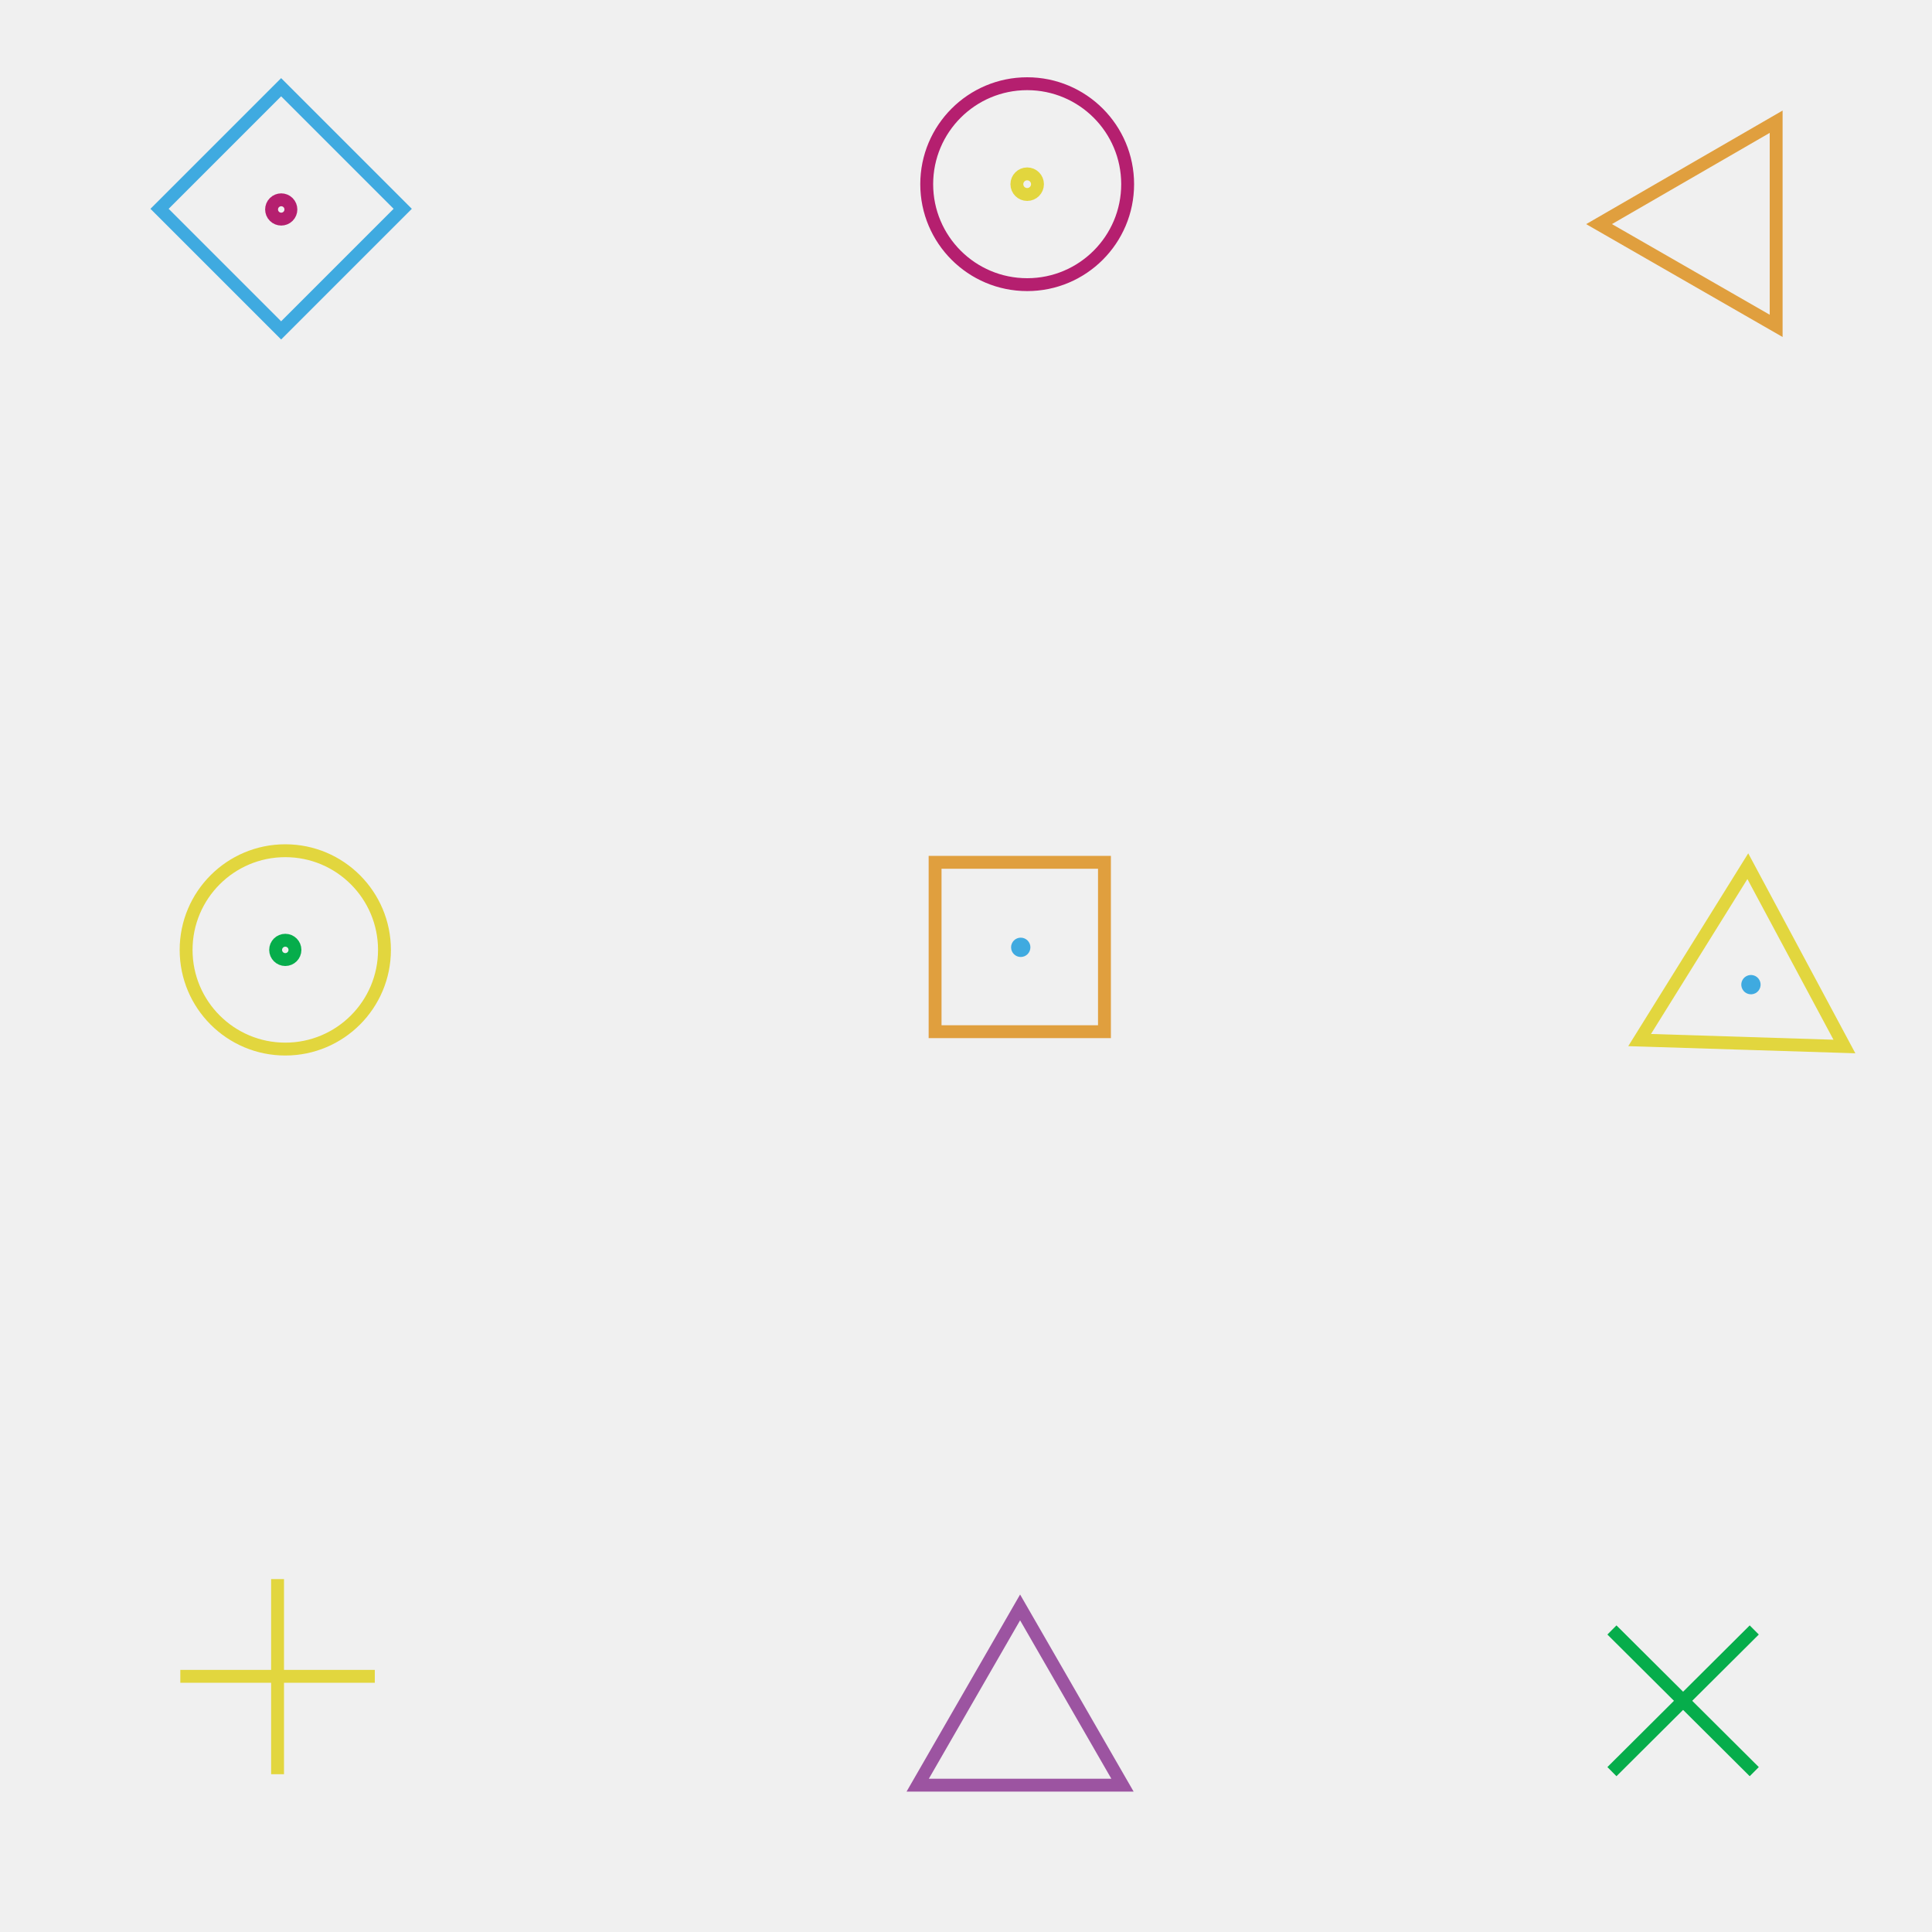
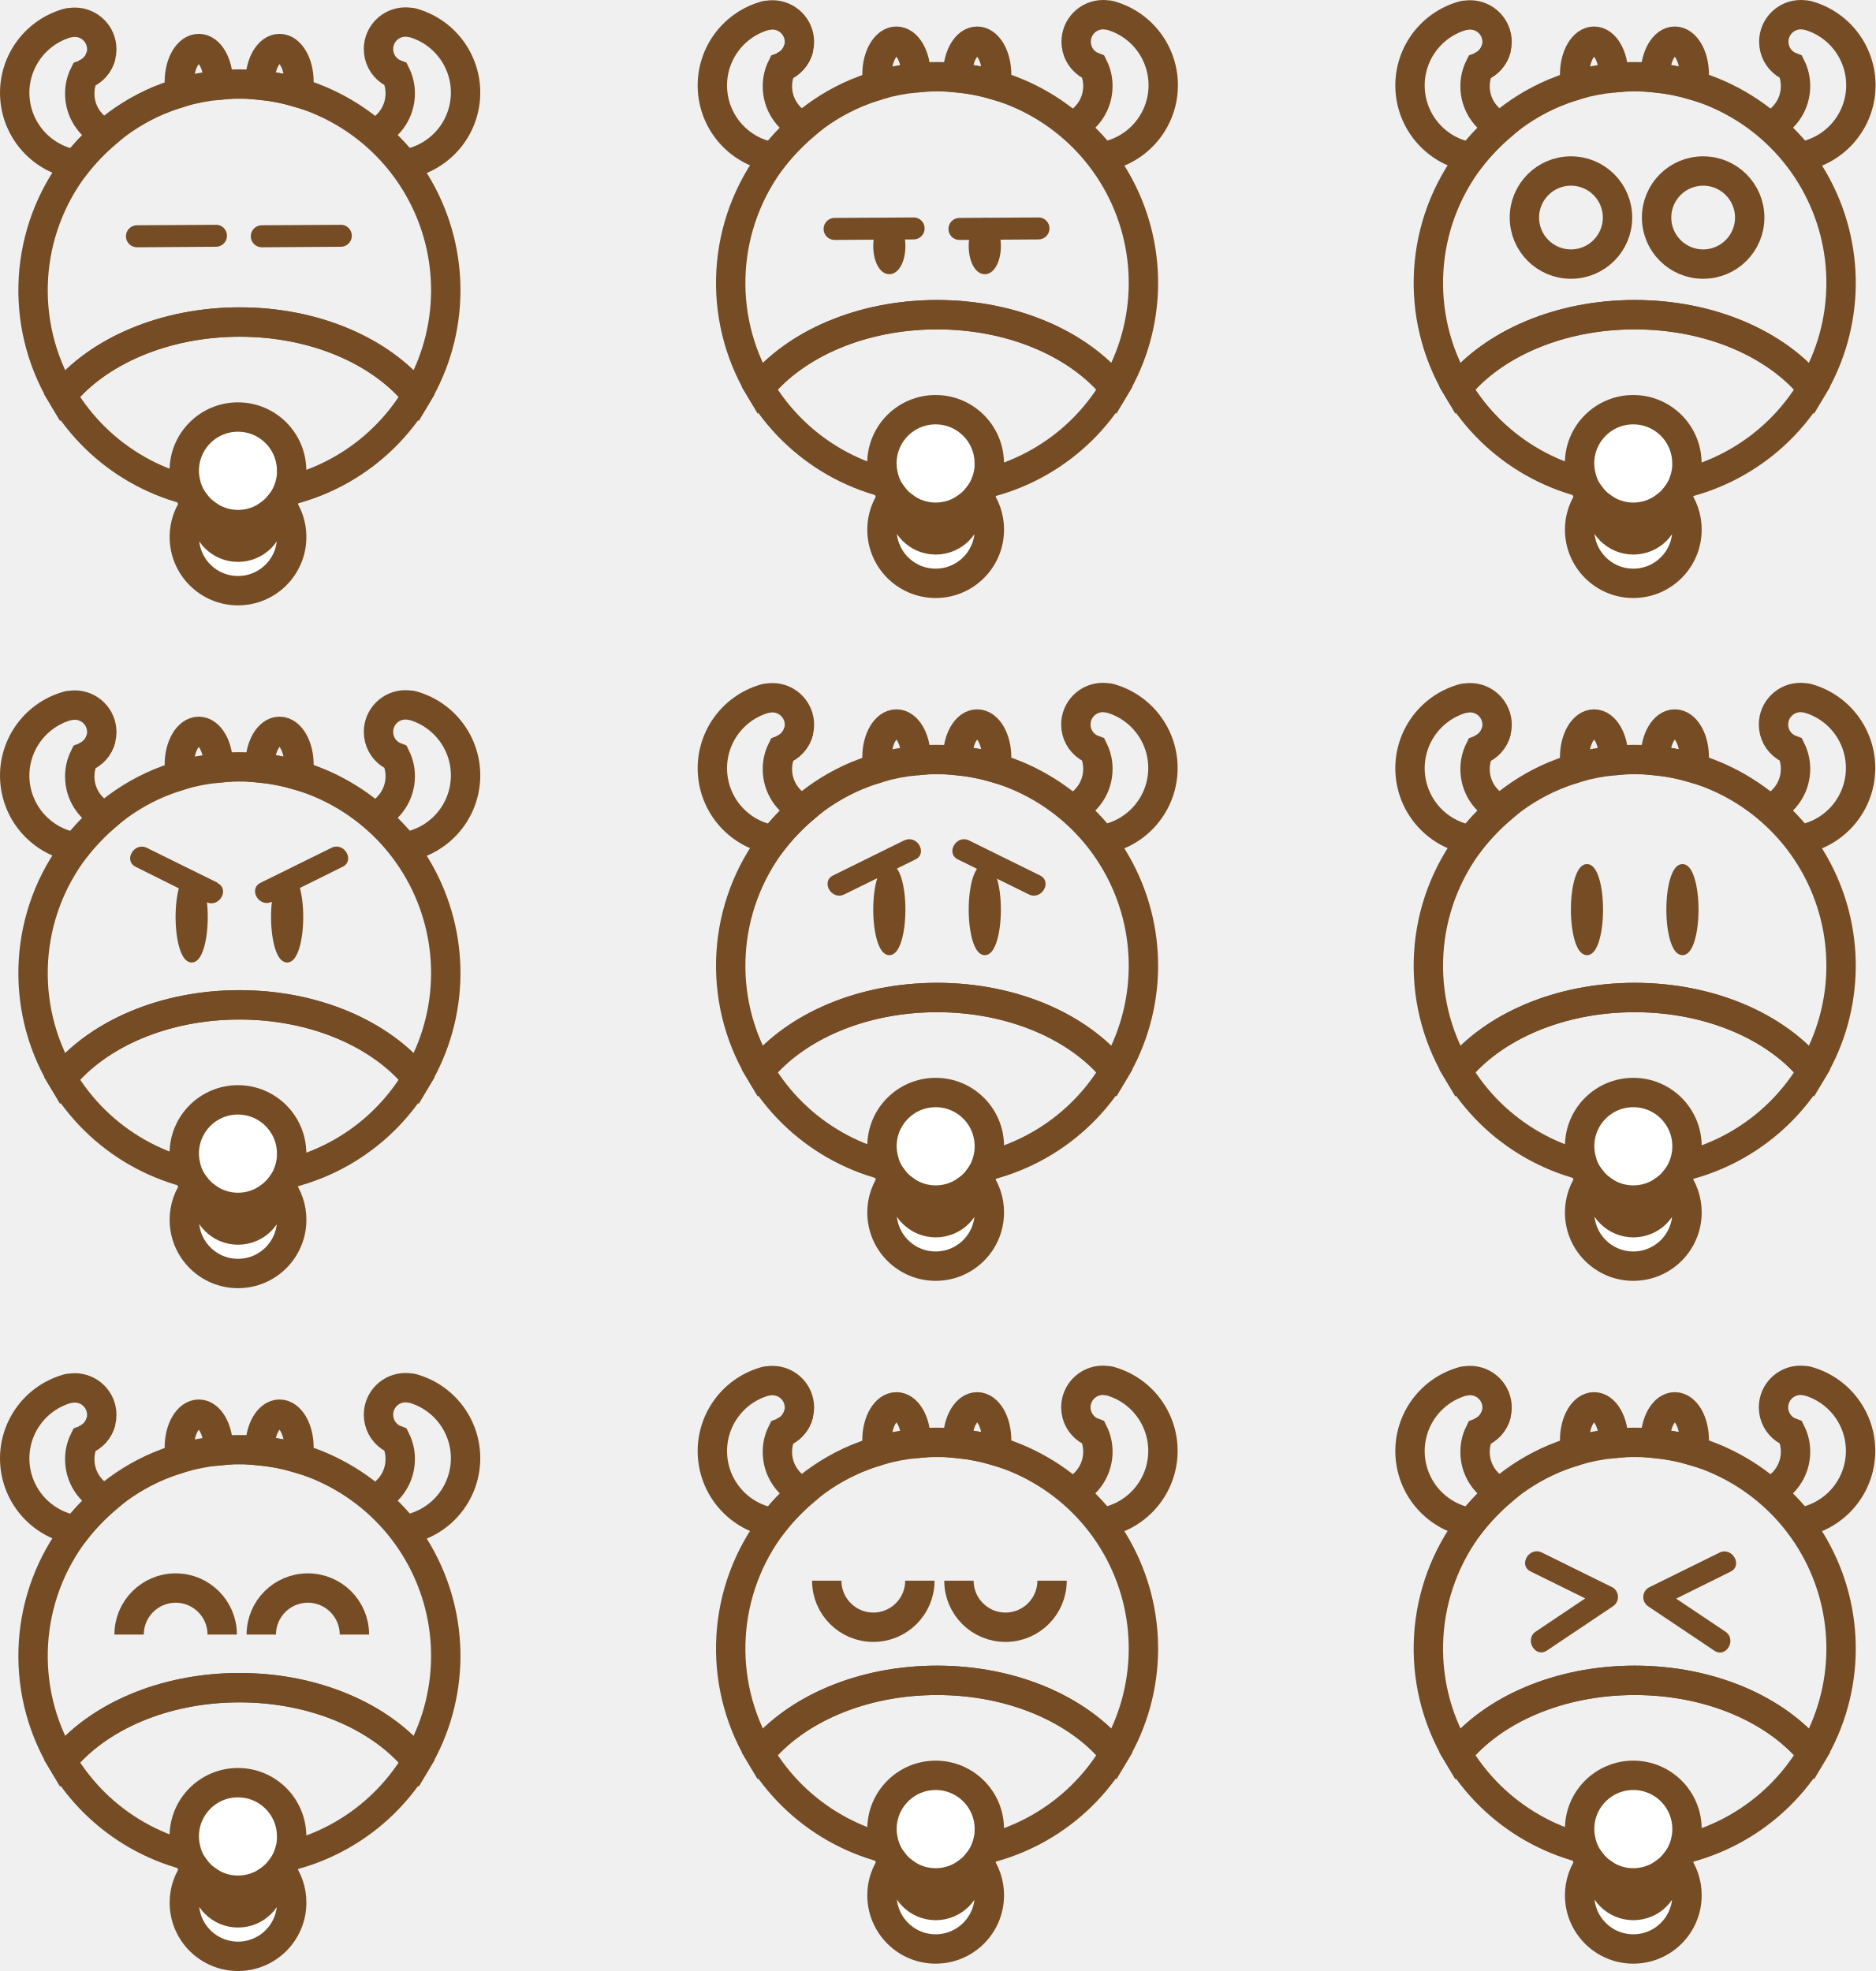
- <svg xmlns="http://www.w3.org/2000/svg" version="1.1" x="0px" y="0px" viewBox="0 0 300 300" style="enable-background:new 0 0 300 300;" xml:space="preserve">
-   <style type="text/css">
- 	.st0{display:none;}
- 	.st1{display:inline;fill:#0A263D;}
- 	.st2{display:inline;}
- 	.st3{fill:none;stroke:#3FAAE0;stroke-width:2;stroke-miterlimit:10;}
- 	.st4{display:inline;fill:none;stroke:#9C54A1;stroke-width:2;stroke-miterlimit:10;}
- 	.st5{display:inline;fill:#3FAAE0;}
- 	.st6{fill:none;stroke:#06AD4B;stroke-width:2;stroke-miterlimit:10;}
- 	.st7{display:inline;fill:none;stroke:#3FAAE0;stroke-width:2;stroke-miterlimit:10;}
- 	.st8{display:inline;fill:none;stroke:#06AD4B;stroke-width:2;stroke-miterlimit:10;}
- 	.st9{display:inline;fill:none;stroke:#E2D63E;stroke-width:2;stroke-miterlimit:10;}
- 	.st10{fill:none;stroke:#E09F3E;stroke-width:2;stroke-miterlimit:10;}
- 	.st11{fill:#3FAAE0;}
- 	.st12{fill:none;stroke:#9C54A1;stroke-width:2;stroke-miterlimit:10;}
- 	.st13{fill:none;stroke:#E2D63E;stroke-width:2;stroke-miterlimit:10;}
- 	.st14{fill:none;stroke:#B51F6F;stroke-width:2;stroke-miterlimit:10;}
- </style>
-   <g id="background" class="st0">
-     <rect class="st1" width="300" height="300" />
-   </g>
-   <g id="secondary" class="st0">
-     <g class="st2">
-       <line class="st3" x1="220.3" y1="91.9" x2="220.3" y2="105.5" />
-       <line class="st3" x1="227.2" y1="98.7" x2="213.5" y2="98.7" />
-     </g>
-     <path class="st4" d="M216.1,200.5c3.4-3.4,8.8-3.4,12.1,0c3.4,3.4,3.4,8.8,0,12.1" />
-     <ellipse transform="matrix(0.7071 -0.7071 0.7071 0.7071 -79.0083 218.4277)" class="st5" cx="224.2" cy="204.6" rx="0.9" ry="0.9" />
-     <g class="st2">
-       <line class="st6" x1="94.7" y1="94.1" x2="103.7" y2="103.1" />
-       <line class="st6" x1="103.7" y1="94.1" x2="94.7" y2="103.1" />
-     </g>
-     <path class="st7" d="M94.7,200.4c2.1,2.1,2.1,5.5,0,7.5c-2.1,2.1-5.5,2.1-7.5,0" />
-     <ellipse transform="matrix(0.7071 -0.7071 0.7071 0.7071 -118.2584 125.329)" class="st5" cx="92.2" cy="205.4" rx="0.5" ry="0.5" />
-     <polygon class="st8" points="160.9,203 151,205.7 158.2,213  " />
-     <ellipse transform="matrix(0.7071 -0.7071 0.7071 0.7071 -100.7981 171.2756)" class="st5" cx="156.3" cy="207.3" rx="0.5" ry="0.5" />
-     <rect x="152.3" y="93.9" class="st9" width="8" height="8" />
-     <circle class="st5" cx="156.3" cy="97.9" r="0.4" />
-   </g>
-   <g id="Layer_1">
-     <rect x="145.2" y="133.9" class="st10" width="26.3" height="26.3" />
-     <circle class="st11" cx="158.5" cy="147.1" r="1.5" />
-     <polygon class="st10" points="248.3,34.8 275.8,50.6 275.8,18.9  " />
-     <polygon class="st12" points="158.4,249.6 142.5,277.2 174.3,277.2  " />
-     <circle class="st13" cx="44.3" cy="147.5" r="15.4" />
-     <circle class="st6" cx="44.3" cy="147.5" r="1.5" />
-     <polygon class="st13" points="254.6,161.5 286.4,162.5 271.4,134.5  " />
-     <ellipse transform="matrix(0.8817 -0.4717 0.4717 0.8817 -39.9716 146.3388)" class="st11" cx="271.9" cy="152.9" rx="1.5" ry="1.5" />
-     <g>
-       <line class="st13" x1="43.1" y1="245.2" x2="43.1" y2="275.5" />
-       <line class="st13" x1="58.2" y1="260.3" x2="28" y2="260.3" />
-     </g>
-     <rect x="30.3" y="19.1" transform="matrix(0.7071 0.7071 -0.7071 0.7071 35.7345 -21.3864)" class="st3" width="26.7" height="26.7" />
-     <ellipse transform="matrix(0.7071 -0.7071 0.7071 0.7071 -10.2107 40.4442)" class="st14" cx="43.7" cy="32.5" rx="1.5" ry="1.5" />
-     <circle class="st14" cx="159.5" cy="28.6" r="15.6" />
-     <circle class="st13" cx="159.5" cy="28.6" r="1.6" />
-     <g>
-       <line class="st6" x1="250.3" y1="253.1" x2="272.4" y2="275.1" />
-       <line class="st6" x1="272.4" y1="253.1" x2="250.3" y2="275.1" />
-     </g>
-   </g>
+ <svg xmlns="http://www.w3.org/2000/svg" id="Layer_1" data-name="Layer 1" viewBox="0 0 255.36 268.45">
+   <defs>
+     <style>.cls-1{fill:none;}.cls-1,.cls-2,.cls-3{stroke:#754c24;stroke-miterlimit:10;}.cls-1,.cls-3{stroke-width:4px;}.cls-2,.cls-4{fill:#754c24;}.cls-3{fill:#fff;}</style>
+   </defs>
+   <path class="cls-1" d="M242.06,122.74a27.54,27.54,0,0,1,2.89-.15A28.08,28.08,0,0,1,269.12,165c-4.88-6-13.88-10-24.17-10s-19.29,4-24.17,10a28.06,28.06,0,0,1,1.92-31.47,27,27,0,0,1,4-4.2A27.63,27.63,0,0,1,234,124.8h0c.41-.17.83-.33,1.26-.49s1.08-.38,1.63-.54" transform="translate(-22.35 -19.14)" />
+   <path class="cls-1" d="M226.1,118.72a3.66,3.66,0,0,1-2.29,2.54" transform="translate(-22.35 -19.14)" />
+   <path class="cls-1" d="M226.1,118.72a3.66,3.66,0,0,1-2.29,2.54" transform="translate(-22.35 -19.14)" />
+   <path class="cls-1" d="M222.7,133.53a9.87,9.87,0,0,1-1.3-19.21,1.89,1.89,0,0,1,.34-.09l.14,0a3.49,3.49,0,0,1,.65-.06,3.68,3.68,0,0,1,3.68,3.68,3.82,3.82,0,0,1-.11.9,3.66,3.66,0,0,1-2.29,2.54,5.84,5.84,0,0,0-.6,2.6,6,6,0,0,0,3.5,5.47A31.62,31.62,0,0,0,222.7,133.53Z" transform="translate(-22.35 -19.14)" />
+   <path class="cls-1" d="M263.35,129.33a6,6,0,0,0,3.5-5.47,5.84,5.84,0,0,0-.6-2.6,3.66,3.66,0,0,1-2.29-2.54,3.82,3.82,0,0,1-.11-.9,3.68,3.68,0,0,1,3.68-3.68,3.49,3.49,0,0,1,.65.06l.14,0a1.89,1.89,0,0,1,.34.09,9.87,9.87,0,0,1-1.3,19.21A31.62,31.62,0,0,0,263.35,129.33Z" transform="translate(-22.35 -19.14)" />
+   <path class="cls-1" d="M242.07,122.29c0,.15,0,.3,0,.45a27.31,27.31,0,0,0-5.15,1,6.91,6.91,0,0,1-.15-1.47c0-2.49,1.19-4.52,2.65-4.52S242.07,119.8,242.07,122.29Z" transform="translate(-22.35 -19.14)" />
+   <path class="cls-1" d="M247.76,122.29c0,.15,0,.3,0,.45a27.31,27.31,0,0,1,5.15,1,6.91,6.91,0,0,0,.15-1.47c0-2.49-1.19-4.52-2.65-4.52S247.76,119.8,247.76,122.29Z" transform="translate(-22.35 -19.14)" />
+   <ellipse class="cls-2" cx="216.1" cy="123.89" rx="1.69" ry="5.71" />
+   <ellipse class="cls-2" cx="229.1" cy="123.89" rx="1.69" ry="5.71" />
+   <path class="cls-1" d="M269.12,165a28.09,28.09,0,0,1-48.34,0c4.88-6,13.88-10,24.17-10S264.24,159,269.12,165Z" transform="translate(-22.35 -19.14)" />
+   <path class="cls-3" d="M252.07,175.28a6.76,6.76,0,0,1-.19,1.64,7.1,7.1,0,0,1-1.37,2.86,6.45,6.45,0,0,1-1.37,1.34,7.26,7.26,0,0,1-8.76,0,6.45,6.45,0,0,1-1.37-1.34,7,7,0,0,1-1.39-3h0a7,7,0,0,1-.17-1.53,7.31,7.31,0,1,1,14.62,0Z" transform="translate(-22.35 -19.14)" />
+   <path class="cls-3" d="M252.07,184.28a7.31,7.31,0,0,1-14.62,0,7.22,7.22,0,0,1,1.56-4.5,6.45,6.45,0,0,0,1.37,1.34.86.86,0,0,0,0,.16,4.39,4.39,0,0,0,8.78,0,.86.86,0,0,0,0-.16,6.45,6.45,0,0,0,1.37-1.34A7.22,7.22,0,0,1,252.07,184.28Z" transform="translate(-22.35 -19.14)" />
+   <path class="cls-1" d="M242.06,29.74a27.54,27.54,0,0,1,2.89-.15A28.08,28.08,0,0,1,269.12,72c-4.88-6-13.88-10-24.17-10s-19.29,4-24.17,10a28.06,28.06,0,0,1,1.92-31.47,27,27,0,0,1,4-4.2A27.63,27.63,0,0,1,234,31.8h0c.41-.17.83-.33,1.26-.49s1.08-.38,1.63-.54" transform="translate(-22.35 -19.14)" />
+   <path class="cls-1" d="M226.1,25.72a3.66,3.66,0,0,1-2.29,2.54" transform="translate(-22.35 -19.14)" />
+   <path class="cls-1" d="M226.1,25.72a3.66,3.66,0,0,1-2.29,2.54" transform="translate(-22.35 -19.14)" />
+   <path class="cls-1" d="M222.7,40.53a9.87,9.87,0,0,1-1.3-19.21,1.89,1.89,0,0,1,.34-.09l.14,0a3.49,3.49,0,0,1,.65-.06,3.68,3.68,0,0,1,3.68,3.68,3.82,3.82,0,0,1-.11.9,3.66,3.66,0,0,1-2.29,2.54,5.84,5.84,0,0,0-.6,2.6,6,6,0,0,0,3.5,5.47A31.62,31.62,0,0,0,222.7,40.53Z" transform="translate(-22.35 -19.14)" />
+   <path class="cls-1" d="M263.35,36.33a6,6,0,0,0,3.5-5.47,5.84,5.84,0,0,0-.6-2.6A3.66,3.66,0,0,1,264,25.72a3.82,3.82,0,0,1-.11-.9,3.68,3.68,0,0,1,3.68-3.68,3.49,3.49,0,0,1,.65.06l.14,0a1.89,1.89,0,0,1,.34.09,9.87,9.87,0,0,1-1.3,19.21A31.62,31.62,0,0,0,263.35,36.33Z" transform="translate(-22.35 -19.14)" />
+   <path class="cls-1" d="M242.07,29.29c0,.15,0,.3,0,.45a27.31,27.31,0,0,0-5.15,1,6.91,6.91,0,0,1-.15-1.47c0-2.49,1.19-4.52,2.65-4.52S242.07,26.8,242.07,29.29Z" transform="translate(-22.35 -19.14)" />
+   <path class="cls-1" d="M247.76,29.29c0,.15,0,.3,0,.45a27.31,27.31,0,0,1,5.15,1,6.91,6.91,0,0,0,.15-1.47c0-2.49-1.19-4.52-2.65-4.52S247.76,26.8,247.76,29.29Z" transform="translate(-22.35 -19.14)" />
+   <path class="cls-1" d="M269.12,72a28.09,28.09,0,0,1-48.34,0c4.88-6,13.88-10,24.17-10S264.24,66,269.12,72Z" transform="translate(-22.35 -19.14)" />
+   <path class="cls-3" d="M252.07,82.28a6.76,6.76,0,0,1-.19,1.64,7.1,7.1,0,0,1-1.37,2.86,6.45,6.45,0,0,1-1.37,1.34,7.26,7.26,0,0,1-8.76,0A6.45,6.45,0,0,1,239,86.78a7,7,0,0,1-1.39-3h0a7,7,0,0,1-.17-1.53,7.31,7.31,0,1,1,14.62,0Z" transform="translate(-22.35 -19.14)" />
+   <path class="cls-3" d="M252.07,91.28a7.31,7.31,0,1,1-14.62,0,7.22,7.22,0,0,1,1.56-4.5,6.45,6.45,0,0,0,1.37,1.34.86.86,0,0,0,0,.16,4.39,4.39,0,0,0,8.78,0,.86.86,0,0,0,0-.16,6.45,6.45,0,0,0,1.37-1.34A7.22,7.22,0,0,1,252.07,91.28Z" transform="translate(-22.35 -19.14)" />
+   <circle class="cls-1" cx="213.92" cy="29.63" r="6.34" />
+   <circle class="cls-1" cx="231.92" cy="29.63" r="6.34" />
+   <path class="cls-1" d="M52.06,216.74a27.54,27.54,0,0,1,2.89-.15A28.08,28.08,0,0,1,79.12,259c-4.88-6-13.88-10-24.17-10s-19.29,4-24.17,10a28.06,28.06,0,0,1,1.92-31.47,27,27,0,0,1,4-4.2A27.63,27.63,0,0,1,44,218.8h0c.41-.17.83-.33,1.26-.49s1.08-.38,1.63-.54" transform="translate(-22.35 -19.14)" />
+   <path class="cls-1" d="M36.1,212.72a3.66,3.66,0,0,1-2.29,2.54" transform="translate(-22.35 -19.14)" />
+   <path class="cls-1" d="M36.1,212.72a3.66,3.66,0,0,1-2.29,2.54" transform="translate(-22.35 -19.14)" />
+   <path class="cls-1" d="M32.7,227.53a9.87,9.87,0,0,1-1.3-19.21,1.89,1.89,0,0,1,.34-.09l.14,0a3.49,3.49,0,0,1,.65-.06,3.68,3.68,0,0,1,3.68,3.68,3.82,3.82,0,0,1-.11.9,3.66,3.66,0,0,1-2.29,2.54,5.84,5.84,0,0,0-.6,2.6,6,6,0,0,0,3.5,5.47A31.62,31.62,0,0,0,32.7,227.53Z" transform="translate(-22.35 -19.14)" />
+   <path class="cls-1" d="M73.35,223.33a6,6,0,0,0,3.5-5.47,5.84,5.84,0,0,0-.6-2.6A3.66,3.66,0,0,1,74,212.72a3.82,3.82,0,0,1-.11-.9,3.68,3.68,0,0,1,3.68-3.68,3.49,3.49,0,0,1,.65.06l.14,0a1.89,1.89,0,0,1,.34.09,9.87,9.87,0,0,1-1.3,19.21A31.62,31.62,0,0,0,73.35,223.33Z" transform="translate(-22.35 -19.14)" />
+   <path class="cls-1" d="M52.07,216.29c0,.15,0,.3,0,.45a27.31,27.31,0,0,0-5.15,1,6.91,6.91,0,0,1-.15-1.47c0-2.49,1.19-4.52,2.65-4.52S52.07,213.8,52.07,216.29Z" transform="translate(-22.35 -19.14)" />
+   <path class="cls-1" d="M57.76,216.29c0,.15,0,.3,0,.45a27.31,27.31,0,0,1,5.15,1,6.91,6.91,0,0,0,.15-1.47c0-2.49-1.19-4.52-2.65-4.52S57.76,213.8,57.76,216.29Z" transform="translate(-22.35 -19.14)" />
+   <path class="cls-1" d="M79.12,259a28.09,28.09,0,0,1-48.34,0c4.88-6,13.88-10,24.17-10S74.24,253,79.12,259Z" transform="translate(-22.35 -19.14)" />
+   <path class="cls-3" d="M62.07,269.28a6.76,6.76,0,0,1-.19,1.64,7.1,7.1,0,0,1-1.37,2.86,6.45,6.45,0,0,1-1.37,1.34,7.26,7.26,0,0,1-8.76,0A6.45,6.45,0,0,1,49,273.78a7,7,0,0,1-1.39-3h0a7,7,0,0,1-.17-1.53,7.31,7.31,0,1,1,14.62,0Z" transform="translate(-22.35 -19.14)" />
+   <path class="cls-3" d="M62.07,278.28a7.31,7.31,0,0,1-14.62,0,7.22,7.22,0,0,1,1.56-4.5,6.45,6.45,0,0,0,1.37,1.34.86.86,0,0,0,0,.16,4.39,4.39,0,0,0,8.78,0,.86.86,0,0,0,0-.16,6.45,6.45,0,0,0,1.37-1.34A7.22,7.22,0,0,1,62.07,278.28Z" transform="translate(-22.35 -19.14)" />
+   <path class="cls-1" d="M39.93,235.77" transform="translate(-22.35 -19.14)" />
+   <path class="cls-1" d="M39.93,241.77a6.34,6.34,0,1,1,12.68,0" transform="translate(-22.35 -19.14)" />
+   <path class="cls-1" d="M57.93,241.77" transform="translate(-22.35 -19.14)" />
+   <path class="cls-1" d="M57.93,241.77a6.34,6.34,0,1,1,12.68,0" transform="translate(-22.35 -19.14)" />
+   <path class="cls-1" d="M147.06,215.74a27.54,27.54,0,0,1,2.89-.15A28.08,28.08,0,0,1,174.12,258c-4.88-6-13.88-10-24.17-10s-19.29,4-24.17,10a28.06,28.06,0,0,1,1.92-31.47,27,27,0,0,1,4-4.2A27.63,27.63,0,0,1,139,217.8h0c.41-.17.83-.33,1.26-.49s1.08-.38,1.63-.54" transform="translate(-22.35 -19.14)" />
+   <path class="cls-1" d="M131.1,211.72a3.66,3.66,0,0,1-2.29,2.54" transform="translate(-22.35 -19.14)" />
+   <path class="cls-1" d="M131.1,211.72a3.66,3.66,0,0,1-2.29,2.54" transform="translate(-22.35 -19.14)" />
+   <path class="cls-1" d="M127.7,226.53a9.87,9.87,0,0,1-1.3-19.21,1.89,1.89,0,0,1,.34-.09l.14,0a3.49,3.49,0,0,1,.65-.06,3.68,3.68,0,0,1,3.68,3.68,3.82,3.82,0,0,1-.11.9,3.66,3.66,0,0,1-2.29,2.54,5.84,5.84,0,0,0-.6,2.6,6,6,0,0,0,3.5,5.47A31.62,31.62,0,0,0,127.7,226.53Z" transform="translate(-22.35 -19.14)" />
+   <path class="cls-1" d="M168.35,222.33a6,6,0,0,0,3.5-5.47,5.84,5.84,0,0,0-.6-2.6,3.66,3.66,0,0,1-2.29-2.54,3.82,3.82,0,0,1-.11-.9,3.68,3.68,0,0,1,3.68-3.68,3.49,3.49,0,0,1,.65.06l.14,0a1.89,1.89,0,0,1,.34.09,9.87,9.87,0,0,1-1.3,19.21A31.62,31.62,0,0,0,168.35,222.33Z" transform="translate(-22.35 -19.14)" />
+   <path class="cls-1" d="M147.07,215.29c0,.15,0,.3,0,.45a27.31,27.31,0,0,0-5.15,1,6.91,6.91,0,0,1-.15-1.47c0-2.49,1.19-4.52,2.65-4.52S147.07,212.8,147.07,215.29Z" transform="translate(-22.35 -19.14)" />
+   <path class="cls-1" d="M152.76,215.29c0,.15,0,.3,0,.45a27.31,27.31,0,0,1,5.15,1,6.91,6.91,0,0,0,.15-1.47c0-2.49-1.19-4.52-2.65-4.52S152.76,212.8,152.76,215.29Z" transform="translate(-22.35 -19.14)" />
+   <path class="cls-1" d="M174.12,258a28.09,28.09,0,0,1-48.34,0c4.88-6,13.88-10,24.17-10S169.24,252,174.12,258Z" transform="translate(-22.35 -19.14)" />
+   <path class="cls-3" d="M157.07,268.28a6.76,6.76,0,0,1-.19,1.64,7.1,7.1,0,0,1-1.37,2.86,6.45,6.45,0,0,1-1.37,1.34,7.26,7.26,0,0,1-8.76,0,6.45,6.45,0,0,1-1.37-1.34,7,7,0,0,1-1.39-3h0a7,7,0,0,1-.17-1.53,7.31,7.31,0,1,1,14.62,0Z" transform="translate(-22.35 -19.14)" />
+   <path class="cls-3" d="M157.07,277.28a7.31,7.31,0,0,1-14.62,0,7.22,7.22,0,0,1,1.56-4.5,6.45,6.45,0,0,0,1.37,1.34.86.86,0,0,0,0,.16,4.39,4.39,0,0,0,8.78,0,.86.86,0,0,0,0-.16,6.45,6.45,0,0,0,1.37-1.34A7.22,7.22,0,0,1,157.07,277.28Z" transform="translate(-22.35 -19.14)" />
+   <path class="cls-1" d="M134.93,234.77" transform="translate(-22.35 -19.14)" />
+   <path class="cls-1" d="M134.93,234.43a6.34,6.34,0,0,0,12.68,0" transform="translate(-22.35 -19.14)" />
+   <path class="cls-1" d="M152.93,240.77" transform="translate(-22.35 -19.14)" />
+   <path class="cls-1" d="M152.93,234.43a6.34,6.34,0,0,0,12.68,0" transform="translate(-22.35 -19.14)" />
+   <path class="cls-1" d="M242.06,215.74a27.54,27.54,0,0,1,2.89-.15A28.08,28.08,0,0,1,269.12,258c-4.88-6-13.88-10-24.17-10s-19.29,4-24.17,10a28.06,28.06,0,0,1,1.92-31.47,27,27,0,0,1,4-4.2A27.63,27.63,0,0,1,234,217.8h0c.41-.17.83-.33,1.26-.49s1.08-.38,1.63-.54" transform="translate(-22.35 -19.14)" />
+   <path class="cls-1" d="M226.1,211.72a3.66,3.66,0,0,1-2.29,2.54" transform="translate(-22.35 -19.14)" />
+   <path class="cls-1" d="M226.1,211.72a3.66,3.66,0,0,1-2.29,2.54" transform="translate(-22.35 -19.14)" />
+   <path class="cls-1" d="M222.7,226.53a9.87,9.87,0,0,1-1.3-19.21,1.89,1.89,0,0,1,.34-.09l.14,0a3.49,3.49,0,0,1,.65-.06,3.68,3.68,0,0,1,3.68,3.68,3.82,3.82,0,0,1-.11.9,3.66,3.66,0,0,1-2.29,2.54,5.84,5.84,0,0,0-.6,2.6,6,6,0,0,0,3.5,5.47A31.62,31.62,0,0,0,222.7,226.53Z" transform="translate(-22.35 -19.14)" />
+   <path class="cls-1" d="M263.35,222.33a6,6,0,0,0,3.5-5.47,5.84,5.84,0,0,0-.6-2.6,3.66,3.66,0,0,1-2.29-2.54,3.82,3.82,0,0,1-.11-.9,3.68,3.68,0,0,1,3.68-3.68,3.49,3.49,0,0,1,.65.06l.14,0a1.89,1.89,0,0,1,.34.09,9.87,9.87,0,0,1-1.3,19.21A31.62,31.62,0,0,0,263.35,222.33Z" transform="translate(-22.35 -19.14)" />
+   <path class="cls-1" d="M242.07,215.29c0,.15,0,.3,0,.45a27.31,27.31,0,0,0-5.15,1,6.91,6.91,0,0,1-.15-1.47c0-2.49,1.19-4.52,2.65-4.52S242.07,212.8,242.07,215.29Z" transform="translate(-22.35 -19.14)" />
+   <path class="cls-1" d="M247.76,215.29c0,.15,0,.3,0,.45a27.31,27.31,0,0,1,5.15,1,6.91,6.91,0,0,0,.15-1.47c0-2.49-1.19-4.52-2.65-4.52S247.76,212.8,247.76,215.29Z" transform="translate(-22.35 -19.14)" />
+   <path class="cls-1" d="M269.12,258a28.09,28.09,0,0,1-48.34,0c4.88-6,13.88-10,24.17-10S264.24,252,269.12,258Z" transform="translate(-22.35 -19.14)" />
+   <path class="cls-3" d="M252.07,268.28a6.76,6.76,0,0,1-.19,1.64,7.1,7.1,0,0,1-1.37,2.86,6.45,6.45,0,0,1-1.37,1.34,7.26,7.26,0,0,1-8.76,0,6.45,6.45,0,0,1-1.37-1.34,7,7,0,0,1-1.39-3h0a7,7,0,0,1-.17-1.53,7.31,7.31,0,1,1,14.62,0Z" transform="translate(-22.35 -19.14)" />
+   <path class="cls-3" d="M252.07,277.28a7.31,7.31,0,0,1-14.62,0,7.22,7.22,0,0,1,1.56-4.5,6.45,6.45,0,0,0,1.37,1.34.86.86,0,0,0,0,.16,4.39,4.39,0,0,0,8.78,0,.86.86,0,0,0,0-.16,6.45,6.45,0,0,0,1.37-1.34A7.22,7.22,0,0,1,252.07,277.28Z" transform="translate(-22.35 -19.14)" />
+   <path class="cls-1" d="M229.93,234.77" transform="translate(-22.35 -19.14)" />
+   <path class="cls-4" d="M233,243.94l8.95-6a1.52,1.52,0,0,0,0-2.59l-9.65-4.76c-1.73-.85-3.25,1.74-1.51,2.59l9.65,4.76v-2.59l-8.95,6c-1.6,1.07-.1,3.67,1.51,2.59Z" transform="translate(-22.35 -19.14)" />
+   <path class="cls-4" d="M257.27,241.35l-8.95-6V238L258,233.2c1.73-.85.21-3.44-1.51-2.59l-9.65,4.76a1.52,1.52,0,0,0,0,2.59l8.95,6c1.61,1.08,3.11-1.52,1.51-2.59Z" transform="translate(-22.35 -19.14)" />
+   <path class="cls-1" d="M52.06,123.74a27.54,27.54,0,0,1,2.89-.15A28.08,28.08,0,0,1,79.12,166c-4.88-6-13.88-10-24.17-10s-19.29,4-24.17,10a28.06,28.06,0,0,1,1.92-31.47,27,27,0,0,1,4-4.2A27.63,27.63,0,0,1,44,125.8h0c.41-.17.83-.33,1.26-.49s1.08-.38,1.63-.54" transform="translate(-22.35 -19.14)" />
+   <path class="cls-1" d="M36.1,119.72a3.66,3.66,0,0,1-2.29,2.54" transform="translate(-22.35 -19.14)" />
+   <path class="cls-1" d="M36.1,119.72a3.66,3.66,0,0,1-2.29,2.54" transform="translate(-22.35 -19.14)" />
+   <path class="cls-1" d="M32.7,134.53a9.87,9.87,0,0,1-1.3-19.21,1.89,1.89,0,0,1,.34-.09l.14,0a3.49,3.49,0,0,1,.65-.06,3.68,3.68,0,0,1,3.68,3.68,3.82,3.82,0,0,1-.11.9,3.66,3.66,0,0,1-2.29,2.54,5.84,5.84,0,0,0-.6,2.6,6,6,0,0,0,3.5,5.47A31.62,31.62,0,0,0,32.7,134.53Z" transform="translate(-22.35 -19.14)" />
+   <path class="cls-1" d="M73.35,130.33a6,6,0,0,0,3.5-5.47,5.84,5.84,0,0,0-.6-2.6A3.66,3.66,0,0,1,74,119.72a3.82,3.82,0,0,1-.11-.9,3.68,3.68,0,0,1,3.68-3.68,3.49,3.49,0,0,1,.65.06l.14,0a1.89,1.89,0,0,1,.34.09,9.87,9.87,0,0,1-1.3,19.21A31.62,31.62,0,0,0,73.35,130.33Z" transform="translate(-22.35 -19.14)" />
+   <path class="cls-1" d="M52.07,123.29c0,.15,0,.3,0,.45a27.31,27.31,0,0,0-5.15,1,6.91,6.91,0,0,1-.15-1.47c0-2.49,1.19-4.52,2.65-4.52S52.07,120.8,52.07,123.29Z" transform="translate(-22.35 -19.14)" />
+   <path class="cls-1" d="M57.76,123.29c0,.15,0,.3,0,.45a27.31,27.31,0,0,1,5.15,1,6.91,6.91,0,0,0,.15-1.47c0-2.49-1.19-4.52-2.65-4.52S57.76,120.8,57.76,123.29Z" transform="translate(-22.35 -19.14)" />
+   <ellipse class="cls-2" cx="26.1" cy="124.89" rx="1.69" ry="5.71" />
+   <ellipse class="cls-2" cx="39.1" cy="124.89" rx="1.69" ry="5.71" />
+   <path class="cls-1" d="M79.12,166a28.09,28.09,0,0,1-48.34,0c4.88-6,13.88-10,24.17-10S74.24,160,79.12,166Z" transform="translate(-22.35 -19.14)" />
+   <path class="cls-3" d="M62.07,176.28a6.76,6.76,0,0,1-.19,1.64,7.1,7.1,0,0,1-1.37,2.86,6.45,6.45,0,0,1-1.37,1.34,7.26,7.26,0,0,1-8.76,0A6.45,6.45,0,0,1,49,180.78a7,7,0,0,1-1.39-3h0a7,7,0,0,1-.17-1.53,7.31,7.31,0,1,1,14.62,0Z" transform="translate(-22.35 -19.14)" />
+   <path class="cls-3" d="M62.07,185.28a7.31,7.31,0,0,1-14.62,0,7.22,7.22,0,0,1,1.56-4.5,6.45,6.45,0,0,0,1.37,1.34.86.86,0,0,0,0,.16,4.39,4.39,0,0,0,8.78,0,.86.86,0,0,0,0-.16,6.45,6.45,0,0,0,1.37-1.34A7.22,7.22,0,0,1,62.07,185.28Z" transform="translate(-22.35 -19.14)" />
+   <path class="cls-4" d="M52,139.38l-9.65-4.76c-1.73-.85-3.25,1.74-1.51,2.59L50.45,142c1.73.85,3.25-1.74,1.51-2.59Z" transform="translate(-22.35 -19.14)" />
+   <path class="cls-4" d="M59.32,142,69,137.2c1.73-.85.21-3.44-1.51-2.59l-9.65,4.76c-1.73.85-.21,3.44,1.51,2.59Z" transform="translate(-22.35 -19.14)" />
+   <path class="cls-1" d="M147.06,122.74a27.54,27.54,0,0,1,2.89-.15A28.08,28.08,0,0,1,174.12,165c-4.88-6-13.88-10-24.17-10s-19.29,4-24.17,10a28.06,28.06,0,0,1,1.92-31.47,27,27,0,0,1,4-4.2A27.63,27.63,0,0,1,139,124.8h0c.41-.17.83-.33,1.26-.49s1.08-.38,1.63-.54" transform="translate(-22.35 -19.14)" />
+   <path class="cls-1" d="M131.1,118.72a3.66,3.66,0,0,1-2.29,2.54" transform="translate(-22.35 -19.14)" />
+   <path class="cls-1" d="M131.1,118.72a3.66,3.66,0,0,1-2.29,2.54" transform="translate(-22.35 -19.14)" />
+   <path class="cls-1" d="M127.7,133.53a9.87,9.87,0,0,1-1.3-19.21,1.89,1.89,0,0,1,.34-.09l.14,0a3.49,3.49,0,0,1,.65-.06,3.68,3.68,0,0,1,3.68,3.68,3.82,3.82,0,0,1-.11.9,3.66,3.66,0,0,1-2.29,2.54,5.84,5.84,0,0,0-.6,2.6,6,6,0,0,0,3.5,5.47A31.62,31.62,0,0,0,127.7,133.53Z" transform="translate(-22.35 -19.14)" />
+   <path class="cls-1" d="M168.35,129.33a6,6,0,0,0,3.5-5.47,5.84,5.84,0,0,0-.6-2.6,3.66,3.66,0,0,1-2.29-2.54,3.82,3.82,0,0,1-.11-.9,3.68,3.68,0,0,1,3.68-3.68,3.49,3.49,0,0,1,.65.06l.14,0a1.89,1.89,0,0,1,.34.09,9.87,9.87,0,0,1-1.3,19.21A31.62,31.62,0,0,0,168.35,129.33Z" transform="translate(-22.35 -19.14)" />
+   <path class="cls-1" d="M147.07,122.29c0,.15,0,.3,0,.45a27.31,27.31,0,0,0-5.15,1,6.91,6.91,0,0,1-.15-1.47c0-2.49,1.19-4.52,2.65-4.52S147.07,119.8,147.07,122.29Z" transform="translate(-22.35 -19.14)" />
+   <path class="cls-1" d="M152.76,122.29c0,.15,0,.3,0,.45a27.31,27.31,0,0,1,5.15,1,6.91,6.91,0,0,0,.15-1.47c0-2.49-1.19-4.52-2.65-4.52S152.76,119.8,152.76,122.29Z" transform="translate(-22.35 -19.14)" />
+   <ellipse class="cls-2" cx="121.1" cy="123.89" rx="1.69" ry="5.71" />
+   <ellipse class="cls-2" cx="134.1" cy="123.89" rx="1.69" ry="5.71" />
+   <path class="cls-1" d="M174.12,165a28.09,28.09,0,0,1-48.34,0c4.88-6,13.88-10,24.17-10S169.24,159,174.12,165Z" transform="translate(-22.35 -19.14)" />
+   <path class="cls-3" d="M157.07,175.28a6.76,6.76,0,0,1-.19,1.64,7.1,7.1,0,0,1-1.37,2.86,6.45,6.45,0,0,1-1.37,1.34,7.26,7.26,0,0,1-8.76,0,6.45,6.45,0,0,1-1.37-1.34,7,7,0,0,1-1.39-3h0a7,7,0,0,1-.17-1.53,7.31,7.31,0,1,1,14.62,0Z" transform="translate(-22.35 -19.14)" />
+   <path class="cls-3" d="M157.07,184.28a7.31,7.31,0,0,1-14.62,0,7.22,7.22,0,0,1,1.56-4.5,6.45,6.45,0,0,0,1.37,1.34.86.86,0,0,0,0,.16,4.39,4.39,0,0,0,8.78,0,.86.86,0,0,0,0-.16,6.45,6.45,0,0,0,1.37-1.34A7.22,7.22,0,0,1,157.07,184.28Z" transform="translate(-22.35 -19.14)" />
+   <path class="cls-4" d="M145.45,133.61l-9.65,4.76c-1.73.85-.21,3.44,1.51,2.59L147,136.2c1.73-.85.21-3.44-1.51-2.59Z" transform="translate(-22.35 -19.14)" />
+   <path class="cls-4" d="M152.8,136.2l9.65,4.76c1.73.85,3.25-1.74,1.51-2.59l-9.65-4.76c-1.73-.85-3.25,1.74-1.51,2.59Z" transform="translate(-22.35 -19.14)" />
+   <path class="cls-1" d="M52.06,30.74A27.54,27.54,0,0,1,55,30.59,28.08,28.08,0,0,1,79.12,73C74.24,67,65.24,63,55,63S35.66,67,30.78,73A28.06,28.06,0,0,1,32.7,41.53a27,27,0,0,1,4-4.2A27.63,27.63,0,0,1,44,32.8h0c.41-.17.83-.33,1.26-.49s1.08-.38,1.63-.54" transform="translate(-22.35 -19.14)" />
+   <path class="cls-1" d="M36.1,26.72a3.66,3.66,0,0,1-2.29,2.54" transform="translate(-22.35 -19.14)" />
+   <path class="cls-1" d="M36.1,26.72a3.66,3.66,0,0,1-2.29,2.54" transform="translate(-22.35 -19.14)" />
+   <path class="cls-1" d="M32.7,41.53a9.87,9.87,0,0,1-1.3-19.21,1.89,1.89,0,0,1,.34-.09l.14,0a3.49,3.49,0,0,1,.65-.06,3.68,3.68,0,0,1,3.68,3.68,3.82,3.82,0,0,1-.11.9,3.66,3.66,0,0,1-2.29,2.54,5.84,5.84,0,0,0-.6,2.6,6,6,0,0,0,3.5,5.47A31.62,31.62,0,0,0,32.7,41.53Z" transform="translate(-22.35 -19.14)" />
+   <path class="cls-1" d="M73.35,37.33a6,6,0,0,0,3.5-5.47,5.84,5.84,0,0,0-.6-2.6A3.66,3.66,0,0,1,74,26.72a3.82,3.82,0,0,1-.11-.9,3.68,3.68,0,0,1,3.68-3.68,3.49,3.49,0,0,1,.65.06l.14,0a1.89,1.89,0,0,1,.34.09,9.87,9.87,0,0,1-1.3,19.21A31.62,31.62,0,0,0,73.35,37.33Z" transform="translate(-22.35 -19.14)" />
+   <path class="cls-1" d="M52.07,30.29c0,.15,0,.3,0,.45a27.31,27.31,0,0,0-5.15,1,6.91,6.91,0,0,1-.15-1.47c0-2.49,1.19-4.52,2.65-4.52S52.07,27.8,52.07,30.29Z" transform="translate(-22.35 -19.14)" />
+   <path class="cls-1" d="M57.76,30.29c0,.15,0,.3,0,.45a27.31,27.31,0,0,1,5.15,1,6.91,6.91,0,0,0,.15-1.47c0-2.49-1.19-4.52-2.65-4.52S57.76,27.8,57.76,30.29Z" transform="translate(-22.35 -19.14)" />
+   <path class="cls-1" d="M79.12,73a28.09,28.09,0,0,1-48.34,0C35.66,67,44.66,63,55,63S74.24,67,79.12,73Z" transform="translate(-22.35 -19.14)" />
+   <path class="cls-3" d="M62.07,83.28a6.76,6.76,0,0,1-.19,1.64,7.1,7.1,0,0,1-1.37,2.86,6.45,6.45,0,0,1-1.37,1.34,7.26,7.26,0,0,1-8.76,0A6.45,6.45,0,0,1,49,87.78a7,7,0,0,1-1.39-3h0a7,7,0,0,1-.17-1.53,7.31,7.31,0,1,1,14.62,0Z" transform="translate(-22.35 -19.14)" />
+   <path class="cls-3" d="M62.07,92.28a7.31,7.31,0,1,1-14.62,0A7.22,7.22,0,0,1,49,87.78a6.45,6.45,0,0,0,1.37,1.34.86.86,0,0,0,0,.16,4.39,4.39,0,1,0,8.78,0,.86.86,0,0,0,0-.16,6.45,6.45,0,0,0,1.37-1.34A7.22,7.22,0,0,1,62.07,92.28Z" transform="translate(-22.35 -19.14)" />
+   <path class="cls-4" d="M51.77,49.76,41,49.82a1.5,1.5,0,0,0,0,3l10.76-.07a1.5,1.5,0,0,0,0-3Z" transform="translate(-22.35 -19.14)" />
+   <path class="cls-4" d="M68.77,49.76,58,49.82a1.5,1.5,0,0,0,0,3l10.76-.07a1.5,1.5,0,0,0,0-3Z" transform="translate(-22.35 -19.14)" />
+   <path class="cls-1" d="M147.06,29.74a27.54,27.54,0,0,1,2.89-.15A28.08,28.08,0,0,1,174.12,72c-4.88-6-13.88-10-24.17-10s-19.29,4-24.17,10a28.06,28.06,0,0,1,1.92-31.47,27,27,0,0,1,4-4.2A27.63,27.63,0,0,1,139,31.8h0c.41-.17.83-.33,1.26-.49s1.08-.38,1.63-.54" transform="translate(-22.35 -19.14)" />
+   <path class="cls-1" d="M131.1,25.72a3.66,3.66,0,0,1-2.29,2.54" transform="translate(-22.35 -19.14)" />
+   <path class="cls-1" d="M131.1,25.72a3.66,3.66,0,0,1-2.29,2.54" transform="translate(-22.35 -19.14)" />
+   <path class="cls-1" d="M127.7,40.53a9.87,9.87,0,0,1-1.3-19.21,1.89,1.89,0,0,1,.34-.09l.14,0a3.49,3.49,0,0,1,.65-.06,3.68,3.68,0,0,1,3.68,3.68,3.82,3.82,0,0,1-.11.9,3.66,3.66,0,0,1-2.29,2.54,5.84,5.84,0,0,0-.6,2.6,6,6,0,0,0,3.5,5.47A31.62,31.62,0,0,0,127.7,40.53Z" transform="translate(-22.35 -19.14)" />
+   <path class="cls-1" d="M168.35,36.33a6,6,0,0,0,3.5-5.47,5.84,5.84,0,0,0-.6-2.6A3.66,3.66,0,0,1,169,25.72a3.82,3.82,0,0,1-.11-.9,3.68,3.68,0,0,1,3.68-3.68,3.49,3.49,0,0,1,.65.06l.14,0a1.89,1.89,0,0,1,.34.09,9.87,9.87,0,0,1-1.3,19.21A31.62,31.62,0,0,0,168.35,36.33Z" transform="translate(-22.35 -19.14)" />
+   <path class="cls-1" d="M147.07,29.29c0,.15,0,.3,0,.45a27.31,27.31,0,0,0-5.15,1,6.91,6.91,0,0,1-.15-1.47c0-2.49,1.19-4.52,2.65-4.52S147.07,26.8,147.07,29.29Z" transform="translate(-22.35 -19.14)" />
+   <path class="cls-1" d="M152.76,29.29c0,.15,0,.3,0,.45a27.31,27.31,0,0,1,5.15,1,6.91,6.91,0,0,0,.15-1.47c0-2.49-1.19-4.52-2.65-4.52S152.76,26.8,152.76,29.29Z" transform="translate(-22.35 -19.14)" />
+   <path class="cls-1" d="M174.12,72a28.09,28.09,0,0,1-48.34,0c4.88-6,13.88-10,24.17-10S169.24,66,174.12,72Z" transform="translate(-22.35 -19.14)" />
+   <path class="cls-3" d="M157.07,82.28a6.76,6.76,0,0,1-.19,1.64,7.1,7.1,0,0,1-1.37,2.86,6.45,6.45,0,0,1-1.37,1.34,7.26,7.26,0,0,1-8.76,0A6.45,6.45,0,0,1,144,86.78a7,7,0,0,1-1.39-3h0a7,7,0,0,1-.17-1.53,7.31,7.31,0,1,1,14.62,0Z" transform="translate(-22.35 -19.14)" />
+   <path class="cls-3" d="M157.07,91.28a7.31,7.31,0,1,1-14.62,0,7.22,7.22,0,0,1,1.56-4.5,6.45,6.45,0,0,0,1.37,1.34.86.86,0,0,0,0,.16,4.39,4.39,0,0,0,8.78,0,.86.86,0,0,0,0-.16,6.45,6.45,0,0,0,1.37-1.34A7.22,7.22,0,0,1,157.07,91.28Z" transform="translate(-22.35 -19.14)" />
+   <path class="cls-4" d="M146.77,48.76,136,48.82a1.5,1.5,0,0,0,0,3l10.76-.07a1.5,1.5,0,0,0,0-3Z" transform="translate(-22.35 -19.14)" />
+   <path class="cls-4" d="M163.77,48.76,153,48.82a1.5,1.5,0,0,0,0,3l10.76-.07a1.5,1.5,0,0,0,0-3Z" transform="translate(-22.35 -19.14)" />
+   <ellipse class="cls-2" cx="121.1" cy="33.52" rx="1.69" ry="3.33" />
+   <ellipse class="cls-2" cx="134.1" cy="33.52" rx="1.69" ry="3.33" />
</svg>
